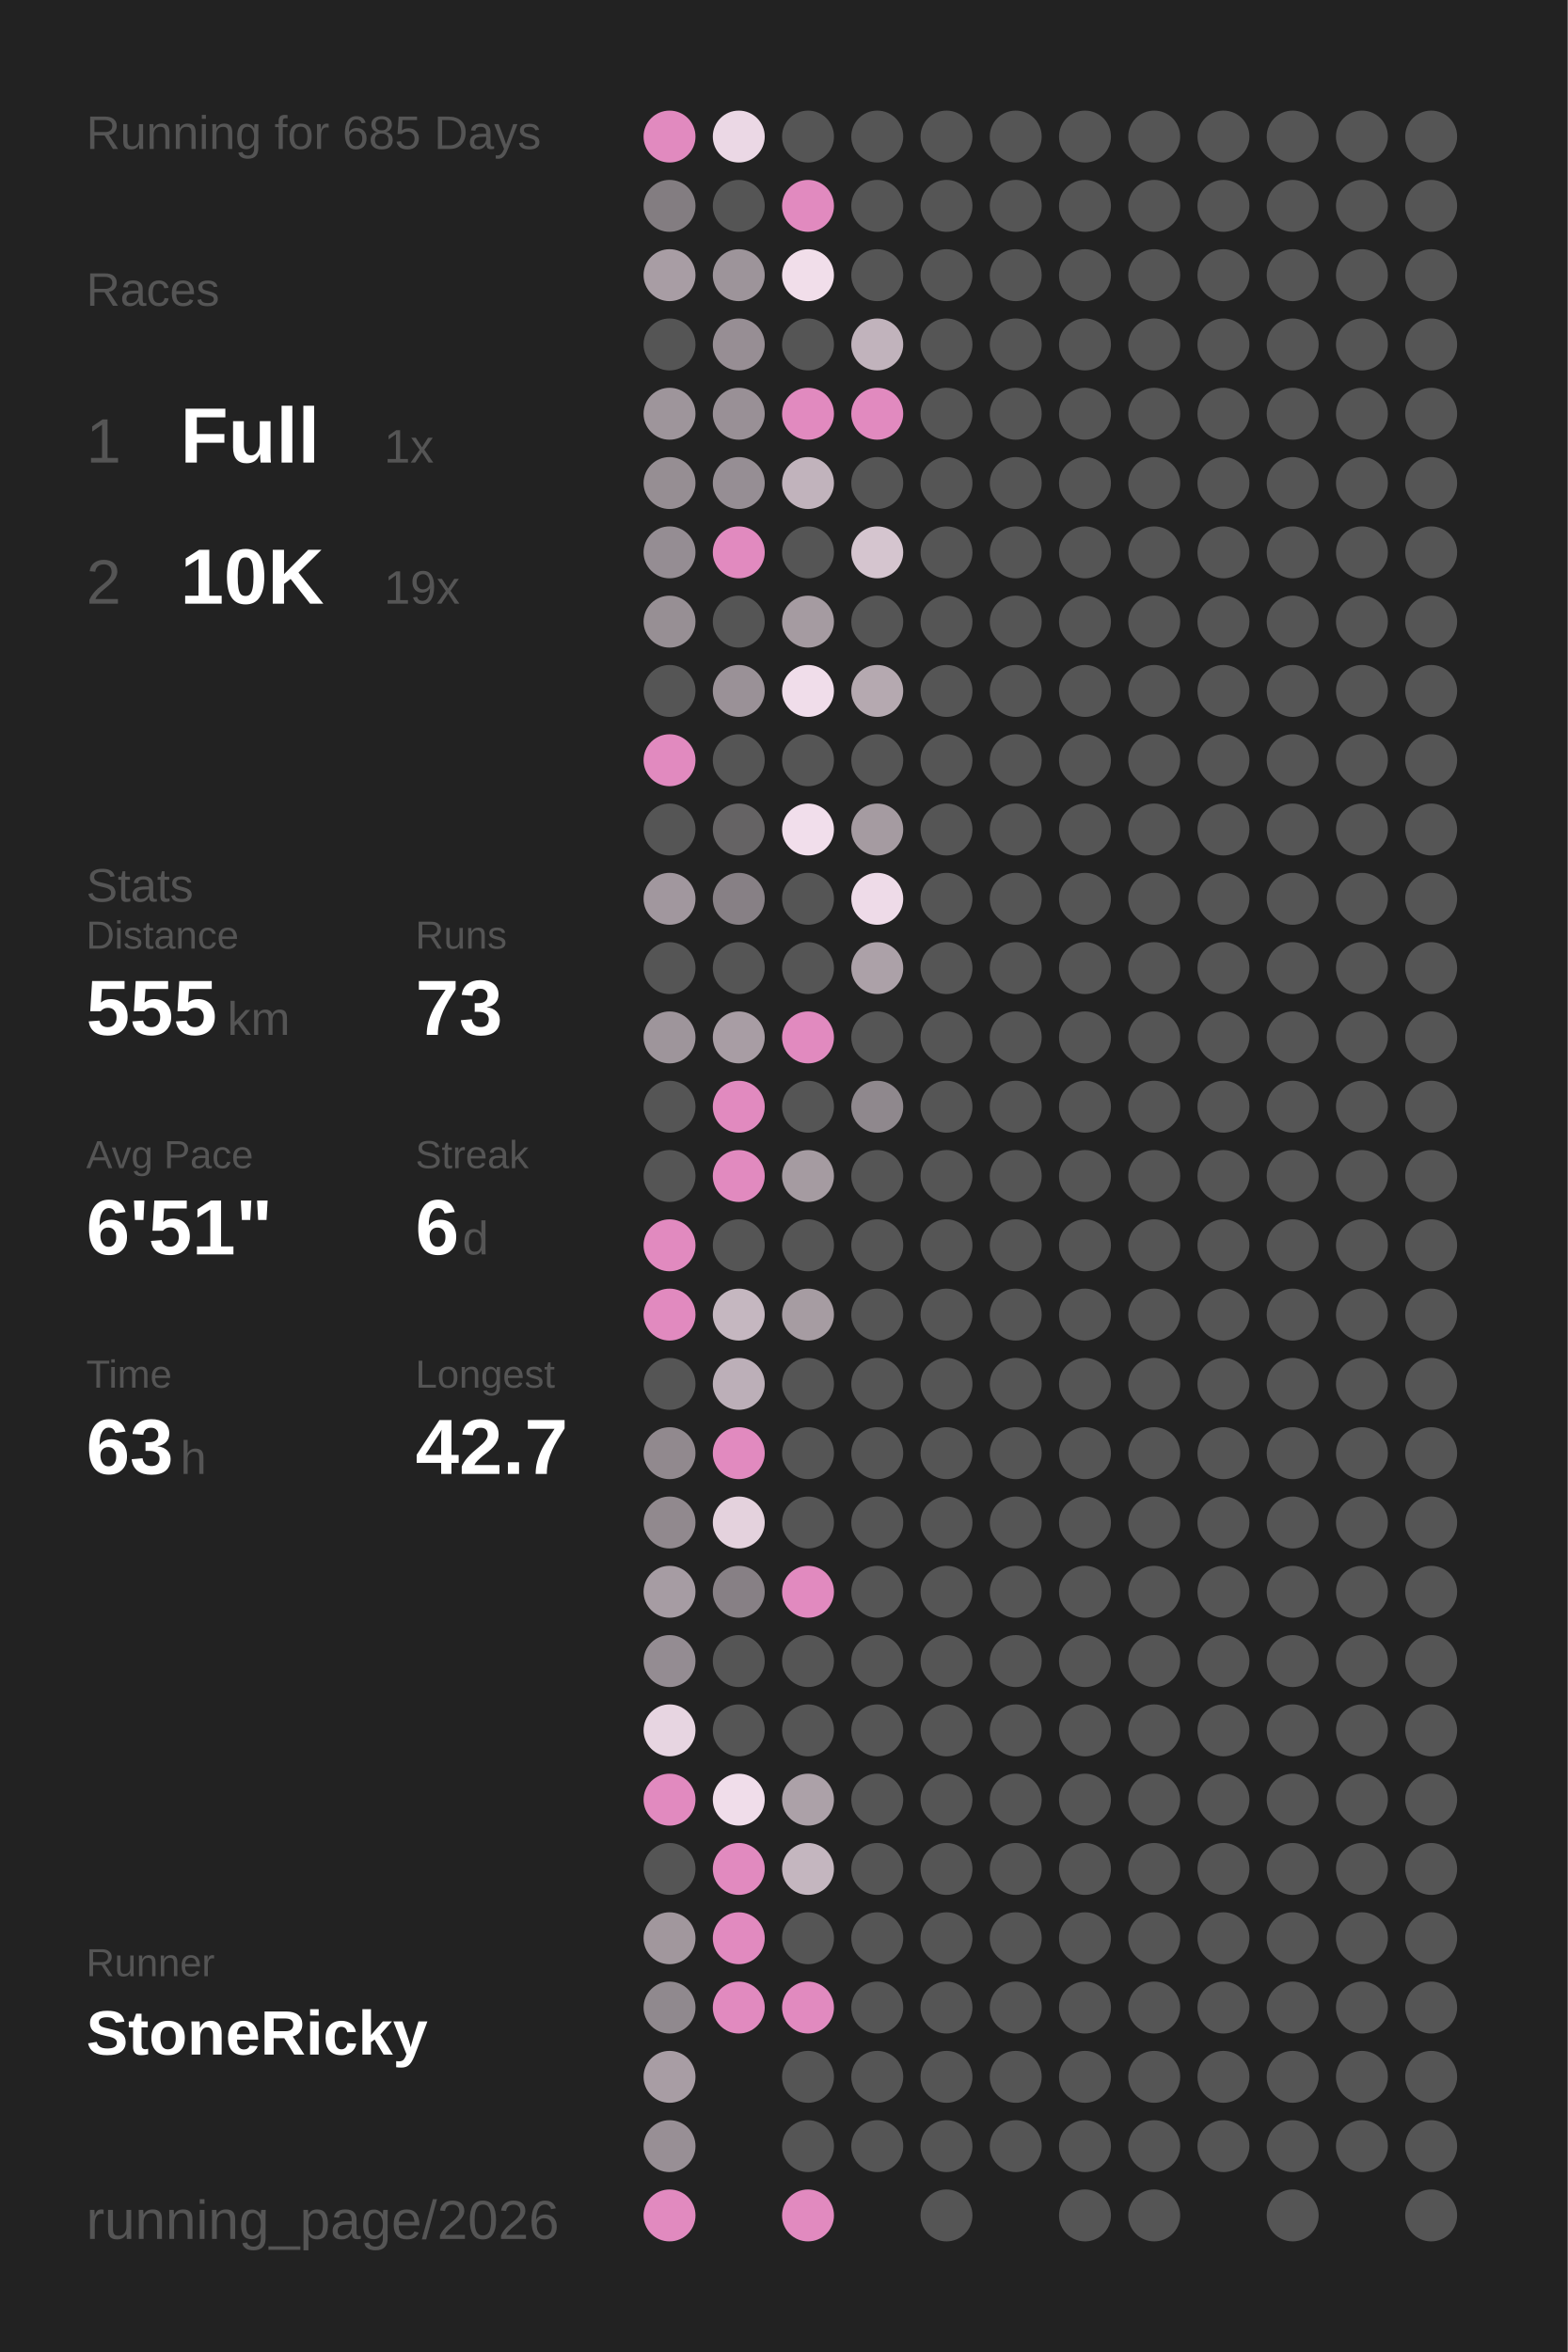
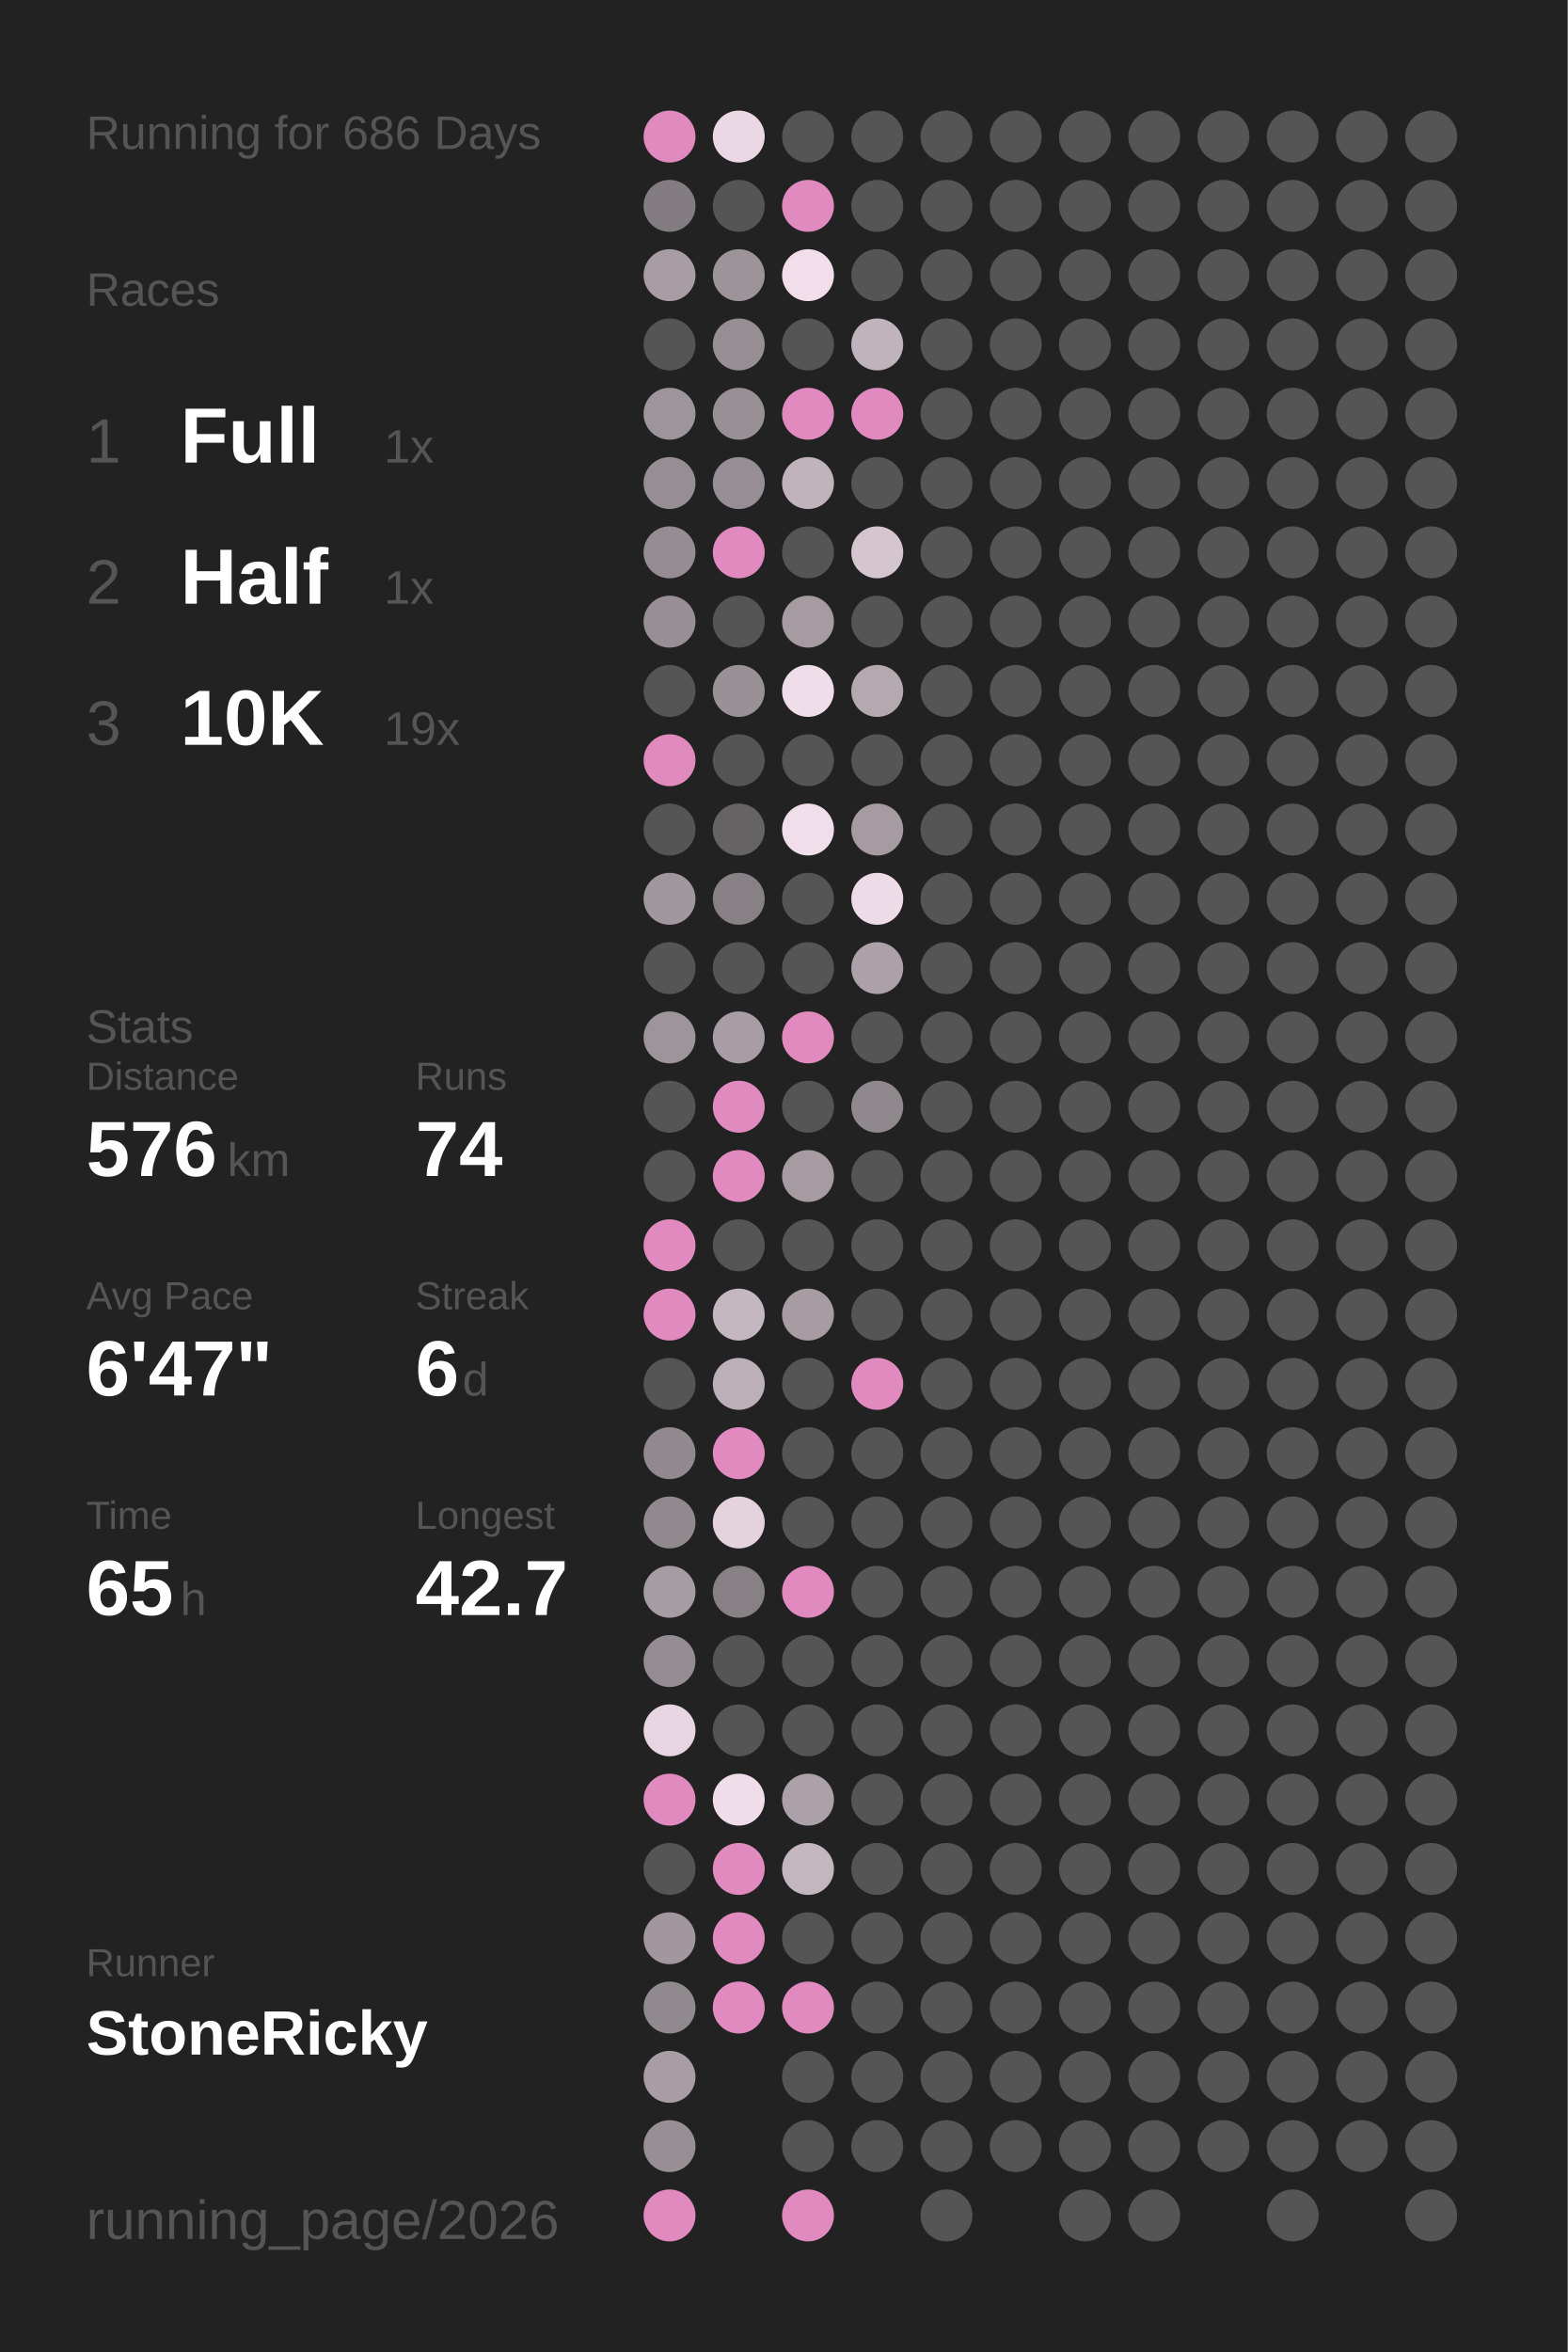
<svg xmlns="http://www.w3.org/2000/svg" baseProfile="full" height="300mm" version="1.1" viewBox="0,0,200,300" width="200mm">
  <defs />
  <rect fill="#222222" height="300" width="200" x="0" y="0" />
-   <text fill="#555555" style="font-size:6px; font-family:Arial;" x="11" y="19">Running for 685 Days</text>
+   <text fill="#555555" style="font-size:6px; font-family:Arial;" x="11" y="19">Running for 686 Days</text>
  <text fill="#555555" style="font-size:6px; font-family:Arial;" x="11" y="39">Races</text>
  <text fill="#555555" style="font-size:8px; font-family:Arial;" x="11" y="59">1</text>
  <text fill="#FFFFFF" style="font-size:10px; font-family:Arial; font-weight:bold;" x="23" y="59">Full</text>
  <text fill="#555555" style="font-size:6px; font-family:Arial;" x="49" y="59">1x</text>
  <text fill="#555555" style="font-size:8px; font-family:Arial;" x="11" y="77">2</text>
-   <text fill="#FFFFFF" style="font-size:10px; font-family:Arial; font-weight:bold;" x="23" y="77">10K</text>
-   <text fill="#555555" style="font-size:6px; font-family:Arial;" x="49" y="77">19x</text>
-   <text fill="#555555" style="font-size:6px; font-family:Arial;" x="11" y="115">Stats</text>
-   <text fill="#555555" style="font-size:5px; font-family:Arial;" x="11" y="121">Distance</text>
-   <text fill="#FFFFFF" style="font-size:10px; font-family:Arial; font-weight:bold;" x="11" y="132">555</text>
-   <text fill="#555555" style="font-size:6px; font-family:Arial;" x="29" y="132">km</text>
-   <text fill="#555555" style="font-size:5px; font-family:Arial;" x="53" y="121">Runs</text>
-   <text fill="#FFFFFF" style="font-size:10px; font-family:Arial; font-weight:bold;" x="53" y="132">73</text>
-   <text fill="#555555" style="font-size:5px; font-family:Arial;" x="11" y="149">Avg Pace</text>
-   <text fill="#FFFFFF" style="font-size:10px; font-family:Arial; font-weight:bold;" x="11" y="160">6'51"</text>
-   <text fill="#555555" style="font-size:5px; font-family:Arial;" x="53" y="149">Streak</text>
-   <text fill="#FFFFFF" style="font-size:10px; font-family:Arial; font-weight:bold;" x="53" y="160">6</text>
-   <text fill="#555555" style="font-size:6px; font-family:Arial;" x="59" y="160">d</text>
-   <text fill="#555555" style="font-size:5px; font-family:Arial;" x="11" y="177">Time</text>
-   <text fill="#FFFFFF" style="font-size:10px; font-family:Arial; font-weight:bold;" x="11" y="188">63</text>
-   <text fill="#555555" style="font-size:6px; font-family:Arial;" x="23" y="188">h</text>
-   <text fill="#555555" style="font-size:5px; font-family:Arial;" x="53" y="177">Longest</text>
-   <text fill="#FFFFFF" style="font-size:10px; font-family:Arial; font-weight:bold;" x="53" y="188">42.7</text>
+   <text fill="#FFFFFF" style="font-size:10px; font-family:Arial; font-weight:bold;" x="23" y="77">Half</text>
+   <text fill="#555555" style="font-size:6px; font-family:Arial;" x="49" y="77">1x</text>
+   <text fill="#555555" style="font-size:8px; font-family:Arial;" x="11" y="95">3</text>
+   <text fill="#FFFFFF" style="font-size:10px; font-family:Arial; font-weight:bold;" x="23" y="95">10K</text>
+   <text fill="#555555" style="font-size:6px; font-family:Arial;" x="49" y="95">19x</text>
+   <text fill="#555555" style="font-size:6px; font-family:Arial;" x="11" y="133">Stats</text>
+   <text fill="#555555" style="font-size:5px; font-family:Arial;" x="11" y="139">Distance</text>
+   <text fill="#FFFFFF" style="font-size:10px; font-family:Arial; font-weight:bold;" x="11" y="150">576</text>
+   <text fill="#555555" style="font-size:6px; font-family:Arial;" x="29" y="150">km</text>
+   <text fill="#555555" style="font-size:5px; font-family:Arial;" x="53" y="139">Runs</text>
+   <text fill="#FFFFFF" style="font-size:10px; font-family:Arial; font-weight:bold;" x="53" y="150">74</text>
+   <text fill="#555555" style="font-size:5px; font-family:Arial;" x="11" y="167">Avg Pace</text>
+   <text fill="#FFFFFF" style="font-size:10px; font-family:Arial; font-weight:bold;" x="11" y="178">6'47"</text>
+   <text fill="#555555" style="font-size:5px; font-family:Arial;" x="53" y="167">Streak</text>
+   <text fill="#FFFFFF" style="font-size:10px; font-family:Arial; font-weight:bold;" x="53" y="178">6</text>
+   <text fill="#555555" style="font-size:6px; font-family:Arial;" x="59" y="178">d</text>
+   <text fill="#555555" style="font-size:5px; font-family:Arial;" x="11" y="195">Time</text>
+   <text fill="#FFFFFF" style="font-size:10px; font-family:Arial; font-weight:bold;" x="11" y="206">65</text>
+   <text fill="#555555" style="font-size:6px; font-family:Arial;" x="23" y="206">h</text>
+   <text fill="#555555" style="font-size:5px; font-family:Arial;" x="53" y="195">Longest</text>
+   <text fill="#FFFFFF" style="font-size:10px; font-family:Arial; font-weight:bold;" x="53" y="206">42.7</text>
  <text fill="#555555" style="font-size:5px; font-family:Arial;" x="11" y="252.065">Runner</text>
  <text fill="#FFFFFF" style="font-size:8px; font-family:Arial; font-weight:bold;" x="11" y="262.065">StoneRicky</text>
  <text fill="#555555" style="font-size:7px; font-family:Arial;" x="11" y="285.581">running_page/2026</text>
  <circle cx="85.417" cy="17.419" fill="#E18ABF" r="3.312" />
  <circle cx="85.417" cy="26.258" fill="#837d81" r="3.312" />
  <circle cx="85.417" cy="35.097" fill="#a89da4" r="3.312" />
  <circle cx="85.417" cy="43.935" fill="#555555" r="3.312" />
  <circle cx="85.417" cy="52.774" fill="#9e959b" r="3.312" />
  <circle cx="85.417" cy="61.613" fill="#968e93" r="3.312" />
  <circle cx="85.417" cy="70.452" fill="#958d93" r="3.312" />
  <circle cx="85.417" cy="79.29" fill="#978f94" r="3.312" />
  <circle cx="85.417" cy="88.129" fill="#555555" r="3.312" />
  <circle cx="85.417" cy="96.968" fill="#E18ABF" r="3.312" />
  <circle cx="85.417" cy="105.806" fill="#555555" r="3.312" />
  <circle cx="85.417" cy="114.645" fill="#a1979e" r="3.312" />
  <circle cx="85.417" cy="123.484" fill="#555555" r="3.312" />
  <circle cx="85.417" cy="132.323" fill="#9e959b" r="3.312" />
  <circle cx="85.417" cy="141.161" fill="#555555" r="3.312" />
  <circle cx="85.417" cy="150" fill="#555555" r="3.312" />
  <circle cx="85.417" cy="158.839" fill="#E18ABF" r="3.312" />
  <circle cx="85.417" cy="167.677" fill="#E18ABF" r="3.312" />
  <circle cx="85.417" cy="176.516" fill="#555555" r="3.312" />
  <circle cx="85.417" cy="185.355" fill="#91898e" r="3.312" />
  <circle cx="85.417" cy="194.194" fill="#91898e" r="3.312" />
  <circle cx="85.417" cy="203.032" fill="#a69ca3" r="3.312" />
  <circle cx="85.417" cy="211.871" fill="#948c92" r="3.312" />
  <circle cx="85.417" cy="220.71" fill="#e7d5e1" r="3.312" />
  <circle cx="85.417" cy="229.548" fill="#E18ABF" r="3.312" />
  <circle cx="85.417" cy="238.387" fill="#555555" r="3.312" />
  <circle cx="85.417" cy="247.226" fill="#a1979d" r="3.312" />
  <circle cx="85.417" cy="256.065" fill="#90898e" r="3.312" />
  <circle cx="85.417" cy="264.903" fill="#a89da4" r="3.312" />
  <circle cx="85.417" cy="273.742" fill="#988f95" r="3.312" />
  <circle cx="85.417" cy="282.581" fill="#E18ABF" r="3.312" />
  <circle cx="94.25" cy="17.419" fill="#ebd8e5" r="3.312" />
  <circle cx="94.25" cy="26.258" fill="#555555" r="3.312" />
  <circle cx="94.25" cy="35.097" fill="#9d949a" r="3.312" />
  <circle cx="94.25" cy="43.935" fill="#978e94" r="3.312" />
  <circle cx="94.25" cy="52.774" fill="#999096" r="3.312" />
  <circle cx="94.25" cy="61.613" fill="#968e94" r="3.312" />
  <circle cx="94.25" cy="70.452" fill="#E18ABF" r="3.312" />
  <circle cx="94.25" cy="79.29" fill="#555555" r="3.312" />
  <circle cx="94.25" cy="88.129" fill="#9a9197" r="3.312" />
  <circle cx="94.25" cy="96.968" fill="#555555" r="3.312" />
  <circle cx="94.25" cy="105.806" fill="#656364" r="3.312" />
  <circle cx="94.25" cy="114.645" fill="#878085" r="3.312" />
  <circle cx="94.25" cy="123.484" fill="#555555" r="3.312" />
  <circle cx="94.25" cy="132.323" fill="#a89da4" r="3.312" />
  <circle cx="94.25" cy="141.161" fill="#E18ABF" r="3.312" />
  <circle cx="94.25" cy="150" fill="#E18ABF" r="3.312" />
  <circle cx="94.25" cy="158.839" fill="#555555" r="3.312" />
  <circle cx="94.25" cy="167.677" fill="#c5b7c0" r="3.312" />
  <circle cx="94.25" cy="176.516" fill="#bcafb8" r="3.312" />
  <circle cx="94.25" cy="185.355" fill="#E18ABF" r="3.312" />
  <circle cx="94.25" cy="194.194" fill="#e4d2dd" r="3.312" />
  <circle cx="94.25" cy="203.032" fill="#878085" r="3.312" />
  <circle cx="94.25" cy="211.871" fill="#555555" r="3.312" />
  <circle cx="94.25" cy="220.71" fill="#555555" r="3.312" />
  <circle cx="94.25" cy="229.548" fill="#f0ddea" r="3.312" />
  <circle cx="94.25" cy="238.387" fill="#E18ABF" r="3.312" />
  <circle cx="94.25" cy="247.226" fill="#E18ABF" r="3.312" />
  <circle cx="94.25" cy="256.065" fill="#E18ABF" r="3.312" />
  <circle cx="103.083" cy="17.419" fill="#555555" r="3.312" />
  <circle cx="103.083" cy="26.258" fill="#E18ABF" r="3.312" />
  <circle cx="103.083" cy="35.097" fill="#f1deea" r="3.312" />
  <circle cx="103.083" cy="43.935" fill="#555555" r="3.312" />
  <circle cx="103.083" cy="52.774" fill="#E18ABF" r="3.312" />
  <circle cx="103.083" cy="61.613" fill="#c1b3bc" r="3.312" />
  <circle cx="103.083" cy="70.452" fill="#555555" r="3.312" />
  <circle cx="103.083" cy="79.29" fill="#a59ba1" r="3.312" />
  <circle cx="103.083" cy="88.129" fill="#f0ddea" r="3.312" />
  <circle cx="103.083" cy="96.968" fill="#555555" r="3.312" />
  <circle cx="103.083" cy="105.806" fill="#f1deeb" r="3.312" />
  <circle cx="103.083" cy="114.645" fill="#555555" r="3.312" />
  <circle cx="103.083" cy="123.484" fill="#555555" r="3.312" />
  <circle cx="103.083" cy="132.323" fill="#E18ABF" r="3.312" />
  <circle cx="103.083" cy="141.161" fill="#555555" r="3.312" />
  <circle cx="103.083" cy="150" fill="#a59ba1" r="3.312" />
  <circle cx="103.083" cy="158.839" fill="#555555" r="3.312" />
  <circle cx="103.083" cy="167.677" fill="#a69ca2" r="3.312" />
  <circle cx="103.083" cy="176.516" fill="#555555" r="3.312" />
  <circle cx="103.083" cy="185.355" fill="#555555" r="3.312" />
  <circle cx="103.083" cy="194.194" fill="#555555" r="3.312" />
  <circle cx="103.083" cy="203.032" fill="#E18ABF" r="3.312" />
  <circle cx="103.083" cy="211.871" fill="#555555" r="3.312" />
  <circle cx="103.083" cy="220.71" fill="#555555" r="3.312" />
  <circle cx="103.083" cy="229.548" fill="#aca1a8" r="3.312" />
  <circle cx="103.083" cy="238.387" fill="#c4b6bf" r="3.312" />
  <circle cx="103.083" cy="247.226" fill="#555555" r="3.312" />
  <circle cx="103.083" cy="256.065" fill="#E18ABF" r="3.312" />
  <circle cx="103.083" cy="264.903" fill="#555555" r="3.312" />
  <circle cx="103.083" cy="273.742" fill="#555555" r="3.312" />
  <circle cx="103.083" cy="282.581" fill="#E18ABF" r="3.312" />
  <circle cx="111.917" cy="17.419" fill="#555555" r="3.312" />
  <circle cx="111.917" cy="26.258" fill="#555555" r="3.312" />
  <circle cx="111.917" cy="35.097" fill="#555555" r="3.312" />
  <circle cx="111.917" cy="43.935" fill="#c1b3bc" r="3.312" />
  <circle cx="111.917" cy="52.774" fill="#E18ABF" r="3.312" />
  <circle cx="111.917" cy="61.613" fill="#555555" r="3.312" />
  <circle cx="111.917" cy="70.452" fill="#d5c5cf" r="3.312" />
  <circle cx="111.917" cy="79.29" fill="#555555" r="3.312" />
  <circle cx="111.917" cy="88.129" fill="#b5a9b0" r="3.312" />
  <circle cx="111.917" cy="96.968" fill="#555555" r="3.312" />
  <circle cx="111.917" cy="105.806" fill="#a59ba1" r="3.312" />
  <circle cx="111.917" cy="114.645" fill="#eedbe8" r="3.312" />
  <circle cx="111.917" cy="123.484" fill="#aca1a8" r="3.312" />
  <circle cx="111.917" cy="132.323" fill="#555555" r="3.312" />
  <circle cx="111.917" cy="141.161" fill="#8f888d" r="3.312" />
  <circle cx="111.917" cy="150" fill="#555555" r="3.312" />
  <circle cx="111.917" cy="158.839" fill="#555555" r="3.312" />
  <circle cx="111.917" cy="167.677" fill="#555555" r="3.312" />
-   <circle cx="111.917" cy="176.516" fill="#555555" r="3.312" />
+   <circle cx="111.917" cy="176.516" fill="#E18ABF" r="3.312" />
  <circle cx="111.917" cy="185.355" fill="#555555" r="3.312" />
  <circle cx="111.917" cy="194.194" fill="#555555" r="3.312" />
  <circle cx="111.917" cy="203.032" fill="#555555" r="3.312" />
  <circle cx="111.917" cy="211.871" fill="#555555" r="3.312" />
  <circle cx="111.917" cy="220.71" fill="#555555" r="3.312" />
  <circle cx="111.917" cy="229.548" fill="#555555" r="3.312" />
  <circle cx="111.917" cy="238.387" fill="#555555" r="3.312" />
  <circle cx="111.917" cy="247.226" fill="#555555" r="3.312" />
  <circle cx="111.917" cy="256.065" fill="#555555" r="3.312" />
  <circle cx="111.917" cy="264.903" fill="#555555" r="3.312" />
  <circle cx="111.917" cy="273.742" fill="#555555" r="3.312" />
  <circle cx="120.75" cy="17.419" fill="#555555" r="3.312" />
  <circle cx="120.75" cy="26.258" fill="#555555" r="3.312" />
  <circle cx="120.75" cy="35.097" fill="#555555" r="3.312" />
  <circle cx="120.75" cy="43.935" fill="#555555" r="3.312" />
  <circle cx="120.75" cy="52.774" fill="#555555" r="3.312" />
  <circle cx="120.75" cy="61.613" fill="#555555" r="3.312" />
  <circle cx="120.75" cy="70.452" fill="#555555" r="3.312" />
  <circle cx="120.75" cy="79.29" fill="#555555" r="3.312" />
  <circle cx="120.75" cy="88.129" fill="#555555" r="3.312" />
  <circle cx="120.75" cy="96.968" fill="#555555" r="3.312" />
  <circle cx="120.75" cy="105.806" fill="#555555" r="3.312" />
  <circle cx="120.75" cy="114.645" fill="#555555" r="3.312" />
  <circle cx="120.75" cy="123.484" fill="#555555" r="3.312" />
  <circle cx="120.75" cy="132.323" fill="#555555" r="3.312" />
  <circle cx="120.75" cy="141.161" fill="#555555" r="3.312" />
  <circle cx="120.75" cy="150" fill="#555555" r="3.312" />
  <circle cx="120.75" cy="158.839" fill="#555555" r="3.312" />
  <circle cx="120.75" cy="167.677" fill="#555555" r="3.312" />
  <circle cx="120.75" cy="176.516" fill="#555555" r="3.312" />
  <circle cx="120.75" cy="185.355" fill="#555555" r="3.312" />
  <circle cx="120.75" cy="194.194" fill="#555555" r="3.312" />
  <circle cx="120.75" cy="203.032" fill="#555555" r="3.312" />
  <circle cx="120.75" cy="211.871" fill="#555555" r="3.312" />
  <circle cx="120.75" cy="220.71" fill="#555555" r="3.312" />
  <circle cx="120.75" cy="229.548" fill="#555555" r="3.312" />
  <circle cx="120.75" cy="238.387" fill="#555555" r="3.312" />
  <circle cx="120.75" cy="247.226" fill="#555555" r="3.312" />
  <circle cx="120.75" cy="256.065" fill="#555555" r="3.312" />
  <circle cx="120.75" cy="264.903" fill="#555555" r="3.312" />
  <circle cx="120.75" cy="273.742" fill="#555555" r="3.312" />
  <circle cx="120.75" cy="282.581" fill="#555555" r="3.312" />
  <circle cx="129.583" cy="17.419" fill="#555555" r="3.312" />
  <circle cx="129.583" cy="26.258" fill="#555555" r="3.312" />
  <circle cx="129.583" cy="35.097" fill="#555555" r="3.312" />
  <circle cx="129.583" cy="43.935" fill="#555555" r="3.312" />
  <circle cx="129.583" cy="52.774" fill="#555555" r="3.312" />
  <circle cx="129.583" cy="61.613" fill="#555555" r="3.312" />
  <circle cx="129.583" cy="70.452" fill="#555555" r="3.312" />
  <circle cx="129.583" cy="79.29" fill="#555555" r="3.312" />
  <circle cx="129.583" cy="88.129" fill="#555555" r="3.312" />
  <circle cx="129.583" cy="96.968" fill="#555555" r="3.312" />
  <circle cx="129.583" cy="105.806" fill="#555555" r="3.312" />
  <circle cx="129.583" cy="114.645" fill="#555555" r="3.312" />
  <circle cx="129.583" cy="123.484" fill="#555555" r="3.312" />
  <circle cx="129.583" cy="132.323" fill="#555555" r="3.312" />
  <circle cx="129.583" cy="141.161" fill="#555555" r="3.312" />
  <circle cx="129.583" cy="150" fill="#555555" r="3.312" />
  <circle cx="129.583" cy="158.839" fill="#555555" r="3.312" />
  <circle cx="129.583" cy="167.677" fill="#555555" r="3.312" />
  <circle cx="129.583" cy="176.516" fill="#555555" r="3.312" />
  <circle cx="129.583" cy="185.355" fill="#555555" r="3.312" />
  <circle cx="129.583" cy="194.194" fill="#555555" r="3.312" />
  <circle cx="129.583" cy="203.032" fill="#555555" r="3.312" />
  <circle cx="129.583" cy="211.871" fill="#555555" r="3.312" />
  <circle cx="129.583" cy="220.71" fill="#555555" r="3.312" />
  <circle cx="129.583" cy="229.548" fill="#555555" r="3.312" />
  <circle cx="129.583" cy="238.387" fill="#555555" r="3.312" />
  <circle cx="129.583" cy="247.226" fill="#555555" r="3.312" />
  <circle cx="129.583" cy="256.065" fill="#555555" r="3.312" />
  <circle cx="129.583" cy="264.903" fill="#555555" r="3.312" />
  <circle cx="129.583" cy="273.742" fill="#555555" r="3.312" />
  <circle cx="138.417" cy="17.419" fill="#555555" r="3.312" />
  <circle cx="138.417" cy="26.258" fill="#555555" r="3.312" />
  <circle cx="138.417" cy="35.097" fill="#555555" r="3.312" />
  <circle cx="138.417" cy="43.935" fill="#555555" r="3.312" />
  <circle cx="138.417" cy="52.774" fill="#555555" r="3.312" />
  <circle cx="138.417" cy="61.613" fill="#555555" r="3.312" />
  <circle cx="138.417" cy="70.452" fill="#555555" r="3.312" />
  <circle cx="138.417" cy="79.29" fill="#555555" r="3.312" />
  <circle cx="138.417" cy="88.129" fill="#555555" r="3.312" />
  <circle cx="138.417" cy="96.968" fill="#555555" r="3.312" />
  <circle cx="138.417" cy="105.806" fill="#555555" r="3.312" />
  <circle cx="138.417" cy="114.645" fill="#555555" r="3.312" />
  <circle cx="138.417" cy="123.484" fill="#555555" r="3.312" />
  <circle cx="138.417" cy="132.323" fill="#555555" r="3.312" />
  <circle cx="138.417" cy="141.161" fill="#555555" r="3.312" />
  <circle cx="138.417" cy="150" fill="#555555" r="3.312" />
  <circle cx="138.417" cy="158.839" fill="#555555" r="3.312" />
  <circle cx="138.417" cy="167.677" fill="#555555" r="3.312" />
  <circle cx="138.417" cy="176.516" fill="#555555" r="3.312" />
  <circle cx="138.417" cy="185.355" fill="#555555" r="3.312" />
  <circle cx="138.417" cy="194.194" fill="#555555" r="3.312" />
  <circle cx="138.417" cy="203.032" fill="#555555" r="3.312" />
  <circle cx="138.417" cy="211.871" fill="#555555" r="3.312" />
  <circle cx="138.417" cy="220.71" fill="#555555" r="3.312" />
  <circle cx="138.417" cy="229.548" fill="#555555" r="3.312" />
  <circle cx="138.417" cy="238.387" fill="#555555" r="3.312" />
  <circle cx="138.417" cy="247.226" fill="#555555" r="3.312" />
  <circle cx="138.417" cy="256.065" fill="#555555" r="3.312" />
  <circle cx="138.417" cy="264.903" fill="#555555" r="3.312" />
  <circle cx="138.417" cy="273.742" fill="#555555" r="3.312" />
  <circle cx="138.417" cy="282.581" fill="#555555" r="3.312" />
  <circle cx="147.25" cy="17.419" fill="#555555" r="3.312" />
  <circle cx="147.25" cy="26.258" fill="#555555" r="3.312" />
  <circle cx="147.25" cy="35.097" fill="#555555" r="3.312" />
  <circle cx="147.25" cy="43.935" fill="#555555" r="3.312" />
  <circle cx="147.25" cy="52.774" fill="#555555" r="3.312" />
  <circle cx="147.25" cy="61.613" fill="#555555" r="3.312" />
  <circle cx="147.25" cy="70.452" fill="#555555" r="3.312" />
  <circle cx="147.25" cy="79.29" fill="#555555" r="3.312" />
  <circle cx="147.25" cy="88.129" fill="#555555" r="3.312" />
  <circle cx="147.25" cy="96.968" fill="#555555" r="3.312" />
  <circle cx="147.25" cy="105.806" fill="#555555" r="3.312" />
  <circle cx="147.25" cy="114.645" fill="#555555" r="3.312" />
  <circle cx="147.25" cy="123.484" fill="#555555" r="3.312" />
  <circle cx="147.25" cy="132.323" fill="#555555" r="3.312" />
  <circle cx="147.25" cy="141.161" fill="#555555" r="3.312" />
  <circle cx="147.25" cy="150" fill="#555555" r="3.312" />
  <circle cx="147.25" cy="158.839" fill="#555555" r="3.312" />
  <circle cx="147.25" cy="167.677" fill="#555555" r="3.312" />
  <circle cx="147.25" cy="176.516" fill="#555555" r="3.312" />
  <circle cx="147.25" cy="185.355" fill="#555555" r="3.312" />
  <circle cx="147.25" cy="194.194" fill="#555555" r="3.312" />
  <circle cx="147.25" cy="203.032" fill="#555555" r="3.312" />
  <circle cx="147.25" cy="211.871" fill="#555555" r="3.312" />
  <circle cx="147.25" cy="220.71" fill="#555555" r="3.312" />
  <circle cx="147.25" cy="229.548" fill="#555555" r="3.312" />
  <circle cx="147.25" cy="238.387" fill="#555555" r="3.312" />
  <circle cx="147.25" cy="247.226" fill="#555555" r="3.312" />
  <circle cx="147.25" cy="256.065" fill="#555555" r="3.312" />
  <circle cx="147.25" cy="264.903" fill="#555555" r="3.312" />
  <circle cx="147.25" cy="273.742" fill="#555555" r="3.312" />
  <circle cx="147.25" cy="282.581" fill="#555555" r="3.312" />
  <circle cx="156.083" cy="17.419" fill="#555555" r="3.312" />
  <circle cx="156.083" cy="26.258" fill="#555555" r="3.312" />
  <circle cx="156.083" cy="35.097" fill="#555555" r="3.312" />
  <circle cx="156.083" cy="43.935" fill="#555555" r="3.312" />
  <circle cx="156.083" cy="52.774" fill="#555555" r="3.312" />
  <circle cx="156.083" cy="61.613" fill="#555555" r="3.312" />
  <circle cx="156.083" cy="70.452" fill="#555555" r="3.312" />
  <circle cx="156.083" cy="79.29" fill="#555555" r="3.312" />
  <circle cx="156.083" cy="88.129" fill="#555555" r="3.312" />
  <circle cx="156.083" cy="96.968" fill="#555555" r="3.312" />
  <circle cx="156.083" cy="105.806" fill="#555555" r="3.312" />
  <circle cx="156.083" cy="114.645" fill="#555555" r="3.312" />
  <circle cx="156.083" cy="123.484" fill="#555555" r="3.312" />
  <circle cx="156.083" cy="132.323" fill="#555555" r="3.312" />
  <circle cx="156.083" cy="141.161" fill="#555555" r="3.312" />
  <circle cx="156.083" cy="150" fill="#555555" r="3.312" />
  <circle cx="156.083" cy="158.839" fill="#555555" r="3.312" />
  <circle cx="156.083" cy="167.677" fill="#555555" r="3.312" />
  <circle cx="156.083" cy="176.516" fill="#555555" r="3.312" />
  <circle cx="156.083" cy="185.355" fill="#555555" r="3.312" />
  <circle cx="156.083" cy="194.194" fill="#555555" r="3.312" />
  <circle cx="156.083" cy="203.032" fill="#555555" r="3.312" />
  <circle cx="156.083" cy="211.871" fill="#555555" r="3.312" />
  <circle cx="156.083" cy="220.71" fill="#555555" r="3.312" />
  <circle cx="156.083" cy="229.548" fill="#555555" r="3.312" />
  <circle cx="156.083" cy="238.387" fill="#555555" r="3.312" />
  <circle cx="156.083" cy="247.226" fill="#555555" r="3.312" />
  <circle cx="156.083" cy="256.065" fill="#555555" r="3.312" />
  <circle cx="156.083" cy="264.903" fill="#555555" r="3.312" />
  <circle cx="156.083" cy="273.742" fill="#555555" r="3.312" />
  <circle cx="164.917" cy="17.419" fill="#555555" r="3.312" />
  <circle cx="164.917" cy="26.258" fill="#555555" r="3.312" />
  <circle cx="164.917" cy="35.097" fill="#555555" r="3.312" />
  <circle cx="164.917" cy="43.935" fill="#555555" r="3.312" />
  <circle cx="164.917" cy="52.774" fill="#555555" r="3.312" />
  <circle cx="164.917" cy="61.613" fill="#555555" r="3.312" />
  <circle cx="164.917" cy="70.452" fill="#555555" r="3.312" />
  <circle cx="164.917" cy="79.29" fill="#555555" r="3.312" />
  <circle cx="164.917" cy="88.129" fill="#555555" r="3.312" />
  <circle cx="164.917" cy="96.968" fill="#555555" r="3.312" />
  <circle cx="164.917" cy="105.806" fill="#555555" r="3.312" />
  <circle cx="164.917" cy="114.645" fill="#555555" r="3.312" />
  <circle cx="164.917" cy="123.484" fill="#555555" r="3.312" />
  <circle cx="164.917" cy="132.323" fill="#555555" r="3.312" />
  <circle cx="164.917" cy="141.161" fill="#555555" r="3.312" />
  <circle cx="164.917" cy="150" fill="#555555" r="3.312" />
  <circle cx="164.917" cy="158.839" fill="#555555" r="3.312" />
  <circle cx="164.917" cy="167.677" fill="#555555" r="3.312" />
  <circle cx="164.917" cy="176.516" fill="#555555" r="3.312" />
  <circle cx="164.917" cy="185.355" fill="#555555" r="3.312" />
  <circle cx="164.917" cy="194.194" fill="#555555" r="3.312" />
  <circle cx="164.917" cy="203.032" fill="#555555" r="3.312" />
  <circle cx="164.917" cy="211.871" fill="#555555" r="3.312" />
  <circle cx="164.917" cy="220.71" fill="#555555" r="3.312" />
  <circle cx="164.917" cy="229.548" fill="#555555" r="3.312" />
  <circle cx="164.917" cy="238.387" fill="#555555" r="3.312" />
  <circle cx="164.917" cy="247.226" fill="#555555" r="3.312" />
  <circle cx="164.917" cy="256.065" fill="#555555" r="3.312" />
  <circle cx="164.917" cy="264.903" fill="#555555" r="3.312" />
  <circle cx="164.917" cy="273.742" fill="#555555" r="3.312" />
  <circle cx="164.917" cy="282.581" fill="#555555" r="3.312" />
  <circle cx="173.75" cy="17.419" fill="#555555" r="3.312" />
  <circle cx="173.75" cy="26.258" fill="#555555" r="3.312" />
  <circle cx="173.75" cy="35.097" fill="#555555" r="3.312" />
  <circle cx="173.75" cy="43.935" fill="#555555" r="3.312" />
  <circle cx="173.75" cy="52.774" fill="#555555" r="3.312" />
  <circle cx="173.75" cy="61.613" fill="#555555" r="3.312" />
  <circle cx="173.75" cy="70.452" fill="#555555" r="3.312" />
  <circle cx="173.75" cy="79.29" fill="#555555" r="3.312" />
  <circle cx="173.75" cy="88.129" fill="#555555" r="3.312" />
  <circle cx="173.75" cy="96.968" fill="#555555" r="3.312" />
  <circle cx="173.75" cy="105.806" fill="#555555" r="3.312" />
  <circle cx="173.75" cy="114.645" fill="#555555" r="3.312" />
  <circle cx="173.75" cy="123.484" fill="#555555" r="3.312" />
  <circle cx="173.75" cy="132.323" fill="#555555" r="3.312" />
  <circle cx="173.75" cy="141.161" fill="#555555" r="3.312" />
  <circle cx="173.75" cy="150" fill="#555555" r="3.312" />
  <circle cx="173.75" cy="158.839" fill="#555555" r="3.312" />
  <circle cx="173.75" cy="167.677" fill="#555555" r="3.312" />
  <circle cx="173.75" cy="176.516" fill="#555555" r="3.312" />
  <circle cx="173.75" cy="185.355" fill="#555555" r="3.312" />
  <circle cx="173.75" cy="194.194" fill="#555555" r="3.312" />
  <circle cx="173.75" cy="203.032" fill="#555555" r="3.312" />
  <circle cx="173.75" cy="211.871" fill="#555555" r="3.312" />
  <circle cx="173.75" cy="220.71" fill="#555555" r="3.312" />
  <circle cx="173.75" cy="229.548" fill="#555555" r="3.312" />
  <circle cx="173.75" cy="238.387" fill="#555555" r="3.312" />
  <circle cx="173.75" cy="247.226" fill="#555555" r="3.312" />
  <circle cx="173.75" cy="256.065" fill="#555555" r="3.312" />
  <circle cx="173.75" cy="264.903" fill="#555555" r="3.312" />
  <circle cx="173.75" cy="273.742" fill="#555555" r="3.312" />
  <circle cx="182.583" cy="17.419" fill="#555555" r="3.312" />
  <circle cx="182.583" cy="26.258" fill="#555555" r="3.312" />
  <circle cx="182.583" cy="35.097" fill="#555555" r="3.312" />
  <circle cx="182.583" cy="43.935" fill="#555555" r="3.312" />
  <circle cx="182.583" cy="52.774" fill="#555555" r="3.312" />
  <circle cx="182.583" cy="61.613" fill="#555555" r="3.312" />
  <circle cx="182.583" cy="70.452" fill="#555555" r="3.312" />
  <circle cx="182.583" cy="79.29" fill="#555555" r="3.312" />
  <circle cx="182.583" cy="88.129" fill="#555555" r="3.312" />
  <circle cx="182.583" cy="96.968" fill="#555555" r="3.312" />
  <circle cx="182.583" cy="105.806" fill="#555555" r="3.312" />
  <circle cx="182.583" cy="114.645" fill="#555555" r="3.312" />
  <circle cx="182.583" cy="123.484" fill="#555555" r="3.312" />
  <circle cx="182.583" cy="132.323" fill="#555555" r="3.312" />
  <circle cx="182.583" cy="141.161" fill="#555555" r="3.312" />
  <circle cx="182.583" cy="150" fill="#555555" r="3.312" />
  <circle cx="182.583" cy="158.839" fill="#555555" r="3.312" />
  <circle cx="182.583" cy="167.677" fill="#555555" r="3.312" />
  <circle cx="182.583" cy="176.516" fill="#555555" r="3.312" />
  <circle cx="182.583" cy="185.355" fill="#555555" r="3.312" />
  <circle cx="182.583" cy="194.194" fill="#555555" r="3.312" />
  <circle cx="182.583" cy="203.032" fill="#555555" r="3.312" />
  <circle cx="182.583" cy="211.871" fill="#555555" r="3.312" />
  <circle cx="182.583" cy="220.71" fill="#555555" r="3.312" />
  <circle cx="182.583" cy="229.548" fill="#555555" r="3.312" />
  <circle cx="182.583" cy="238.387" fill="#555555" r="3.312" />
  <circle cx="182.583" cy="247.226" fill="#555555" r="3.312" />
  <circle cx="182.583" cy="256.065" fill="#555555" r="3.312" />
  <circle cx="182.583" cy="264.903" fill="#555555" r="3.312" />
  <circle cx="182.583" cy="273.742" fill="#555555" r="3.312" />
  <circle cx="182.583" cy="282.581" fill="#555555" r="3.312" />
</svg>
